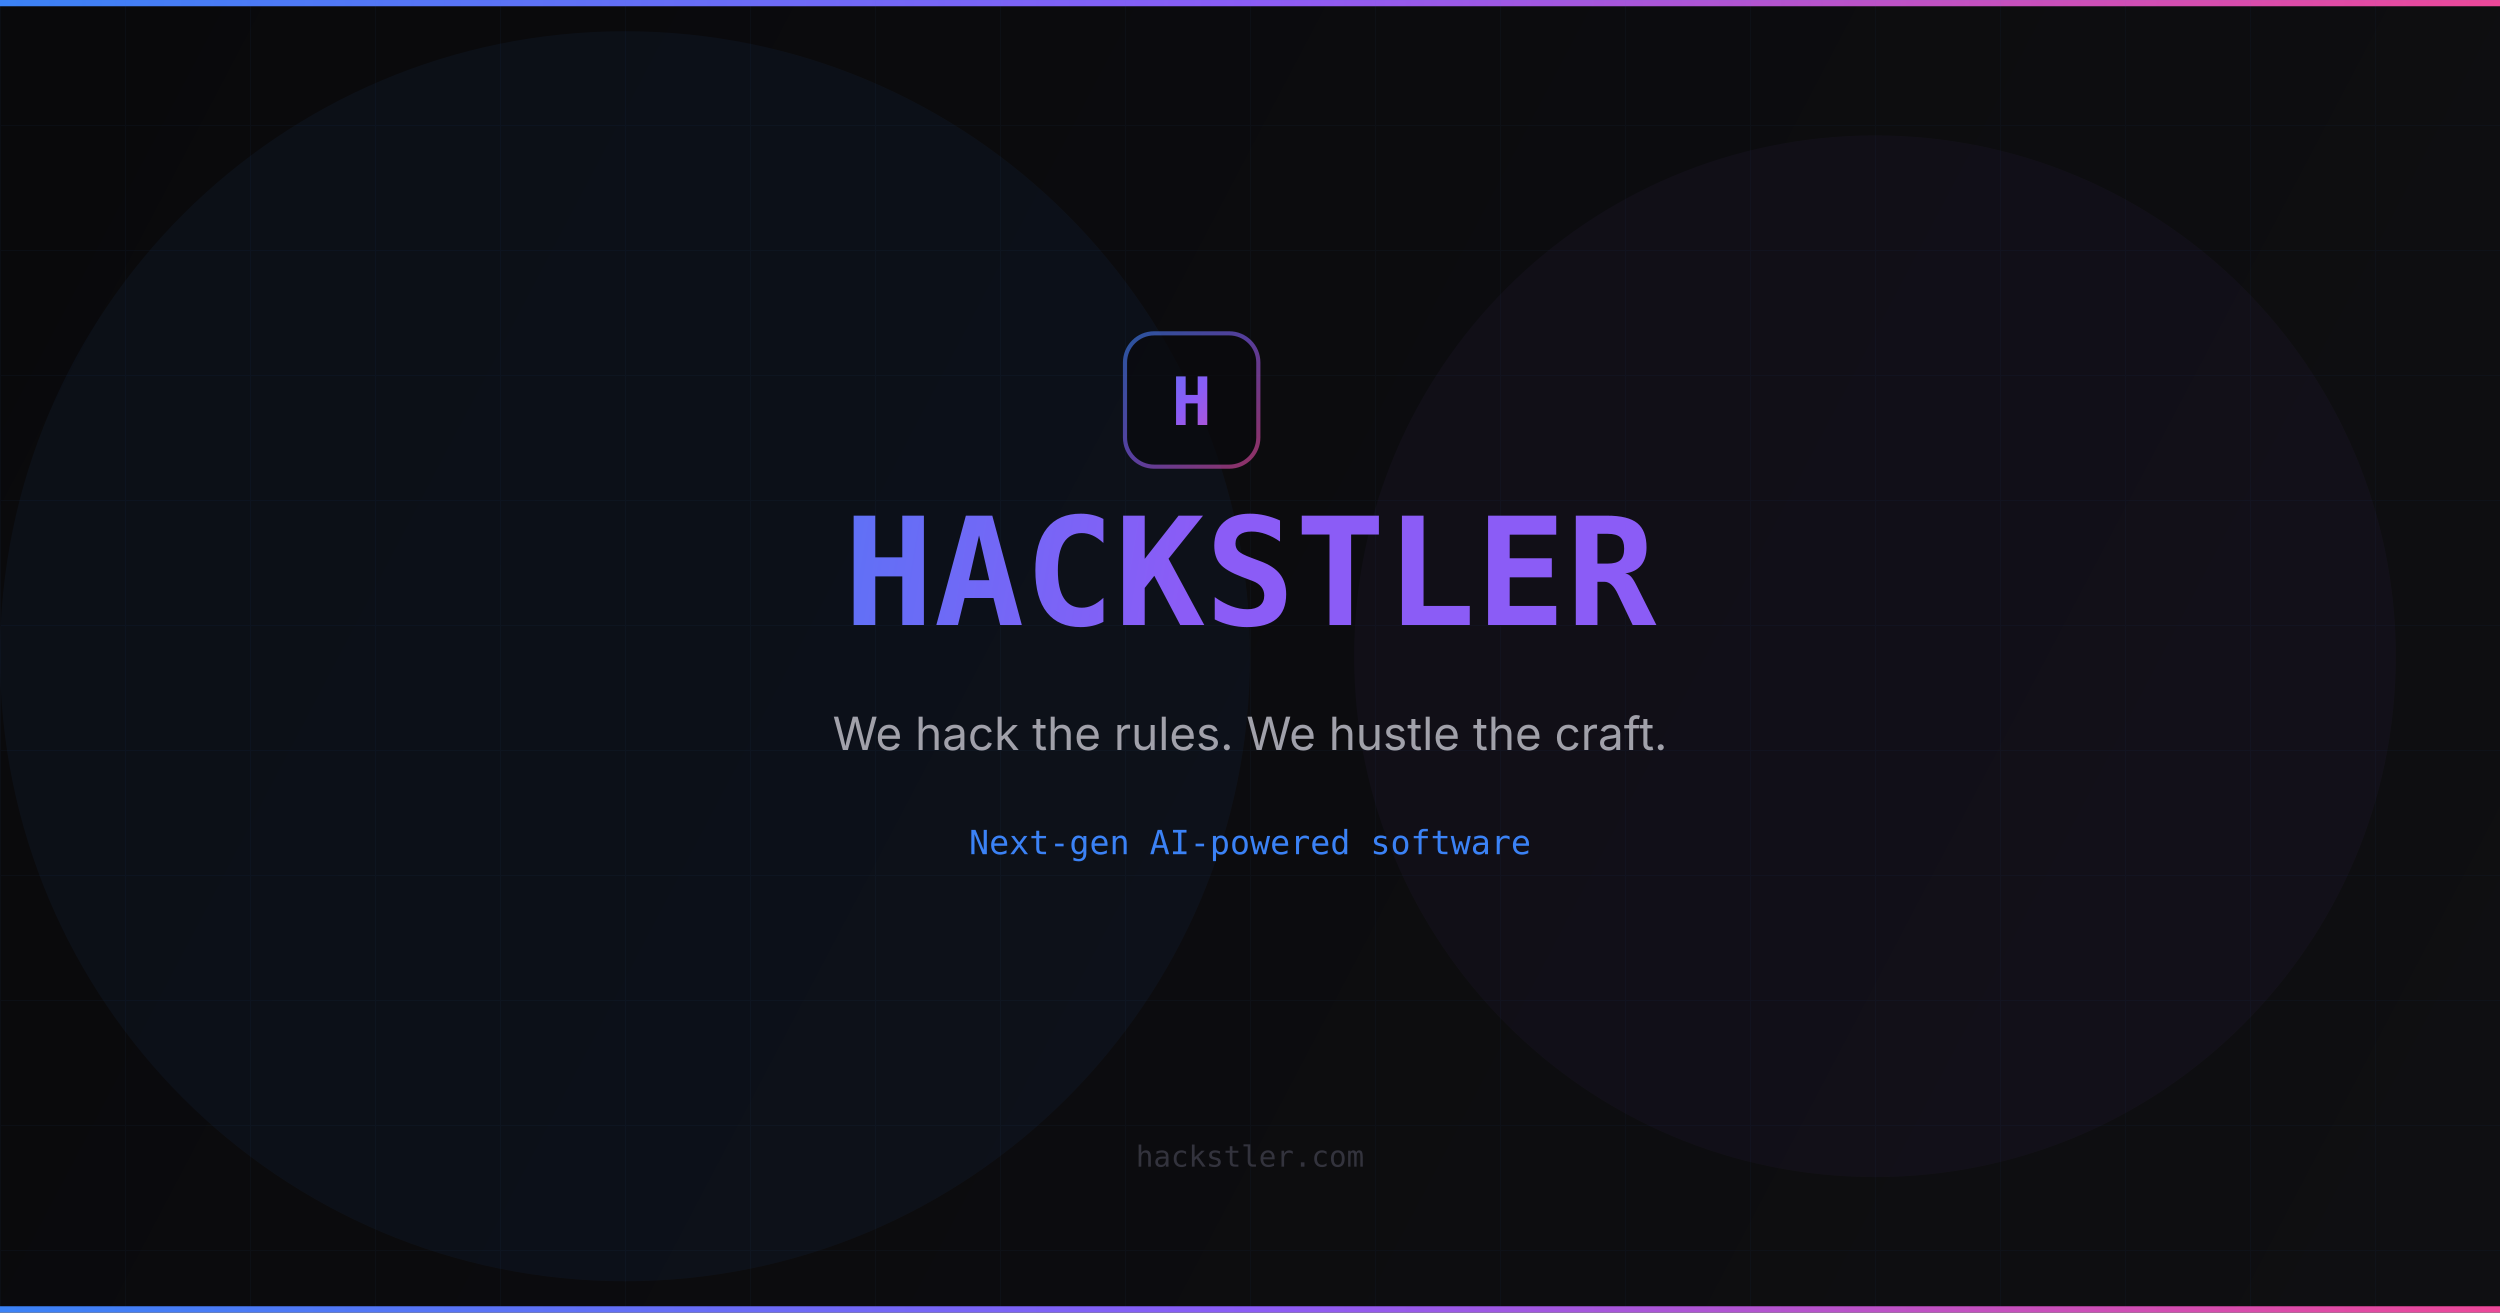
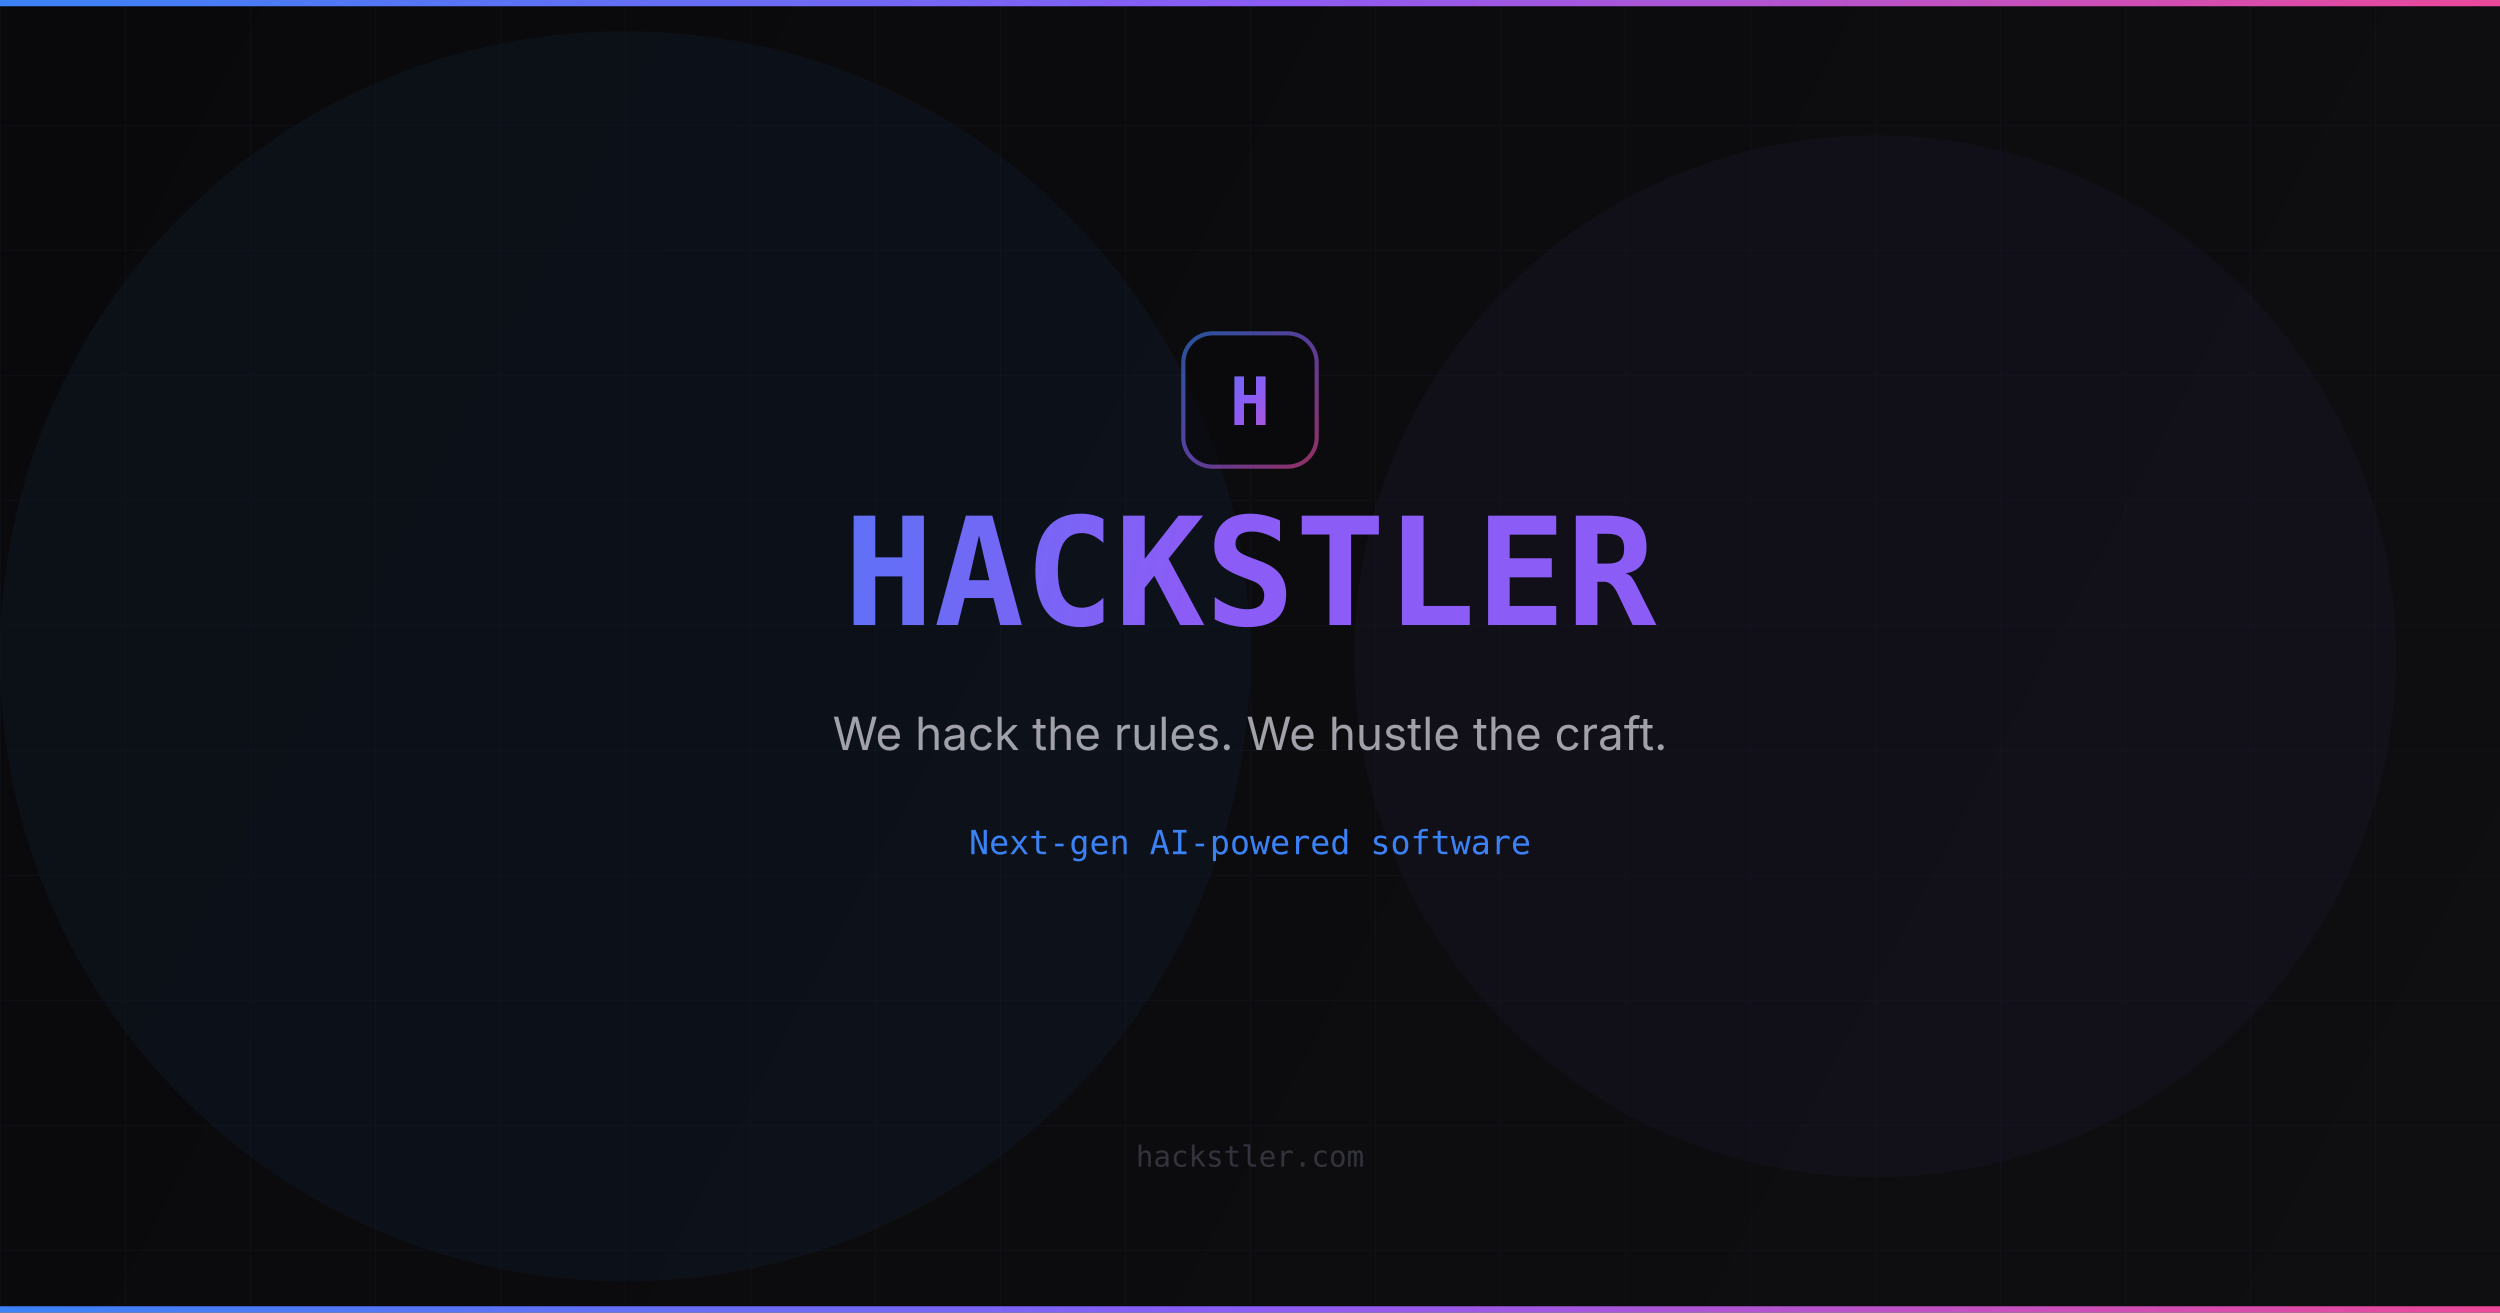
<svg xmlns="http://www.w3.org/2000/svg" width="1200" height="630" viewBox="0 0 1200 630">
  <defs>
    <linearGradient id="bg-grad" x1="0" y1="0" x2="1200" y2="630" gradientUnits="userSpaceOnUse">
      <stop offset="0%" stop-color="#09090b" />
      <stop offset="100%" stop-color="#0f0f12" />
    </linearGradient>
    <linearGradient id="text-grad" x1="0" y1="0" x2="600" y2="100" gradientUnits="userSpaceOnUse">
      <stop offset="0%" stop-color="#fafafa" />
      <stop offset="50%" stop-color="#3b82f6" />
      <stop offset="100%" stop-color="#8b5cf6" />
    </linearGradient>
    <linearGradient id="bar-grad" x1="0" y1="0" x2="1200" y2="0" gradientUnits="userSpaceOnUse">
      <stop offset="0%" stop-color="#3b82f6" />
      <stop offset="50%" stop-color="#8b5cf6" />
      <stop offset="100%" stop-color="#ec4899" />
    </linearGradient>
    <linearGradient id="logo-grad" x1="0" y1="0" x2="64" y2="64" gradientUnits="userSpaceOnUse">
      <stop offset="0%" stop-color="#3b82f6" />
      <stop offset="50%" stop-color="#8b5cf6" />
      <stop offset="100%" stop-color="#ec4899" />
    </linearGradient>
  </defs>
  <rect width="1200" height="630" fill="url(#bg-grad)" />
  <rect width="1200" height="3" fill="url(#bar-grad)" />
  <pattern id="grid" width="60" height="60" patternUnits="userSpaceOnUse">
    <path d="M 60 0 L 0 0 0 60" fill="none" stroke="rgba(59,130,246,0.04)" stroke-width="1" />
  </pattern>
  <rect width="1200" height="630" fill="url(#grid)" />
  <circle cx="300" cy="315" r="300" fill="rgba(59,130,246,0.05)" />
  <circle cx="900" cy="315" r="250" fill="rgba(139,92,246,0.04)" />
-   <g transform="translate(540, 160)">
+   <g transform="translate(568, 160)">
    <rect width="64" height="64" rx="14" fill="#09090b" stroke="url(#logo-grad)" stroke-width="2" opacity="0.6" />
    <text x="32" y="44" text-anchor="middle" font-family="SF Mono, ui-monospace, monospace" font-weight="700" font-size="32" fill="url(#logo-grad)">H</text>
  </g>
  <text x="600" y="300" text-anchor="middle" font-family="SF Mono, ui-monospace, monospace" font-weight="700" font-size="72" fill="url(#text-grad)">HACKSTLER</text>
  <text x="600" y="360" text-anchor="middle" font-family="-apple-system, BlinkMacSystemFont, system-ui, sans-serif" font-size="22" fill="#a1a1aa">We hack the rules. We hustle the craft.</text>
  <text x="600" y="410" text-anchor="middle" font-family="SF Mono, ui-monospace, monospace" font-size="16" fill="#3b82f6">Next-gen AI-powered software</text>
  <rect y="627" width="1200" height="3" fill="url(#bar-grad)" />
  <text x="600" y="560" text-anchor="middle" font-family="SF Mono, ui-monospace, monospace" font-size="14" fill="#33333d">hackstler.com</text>
</svg>
